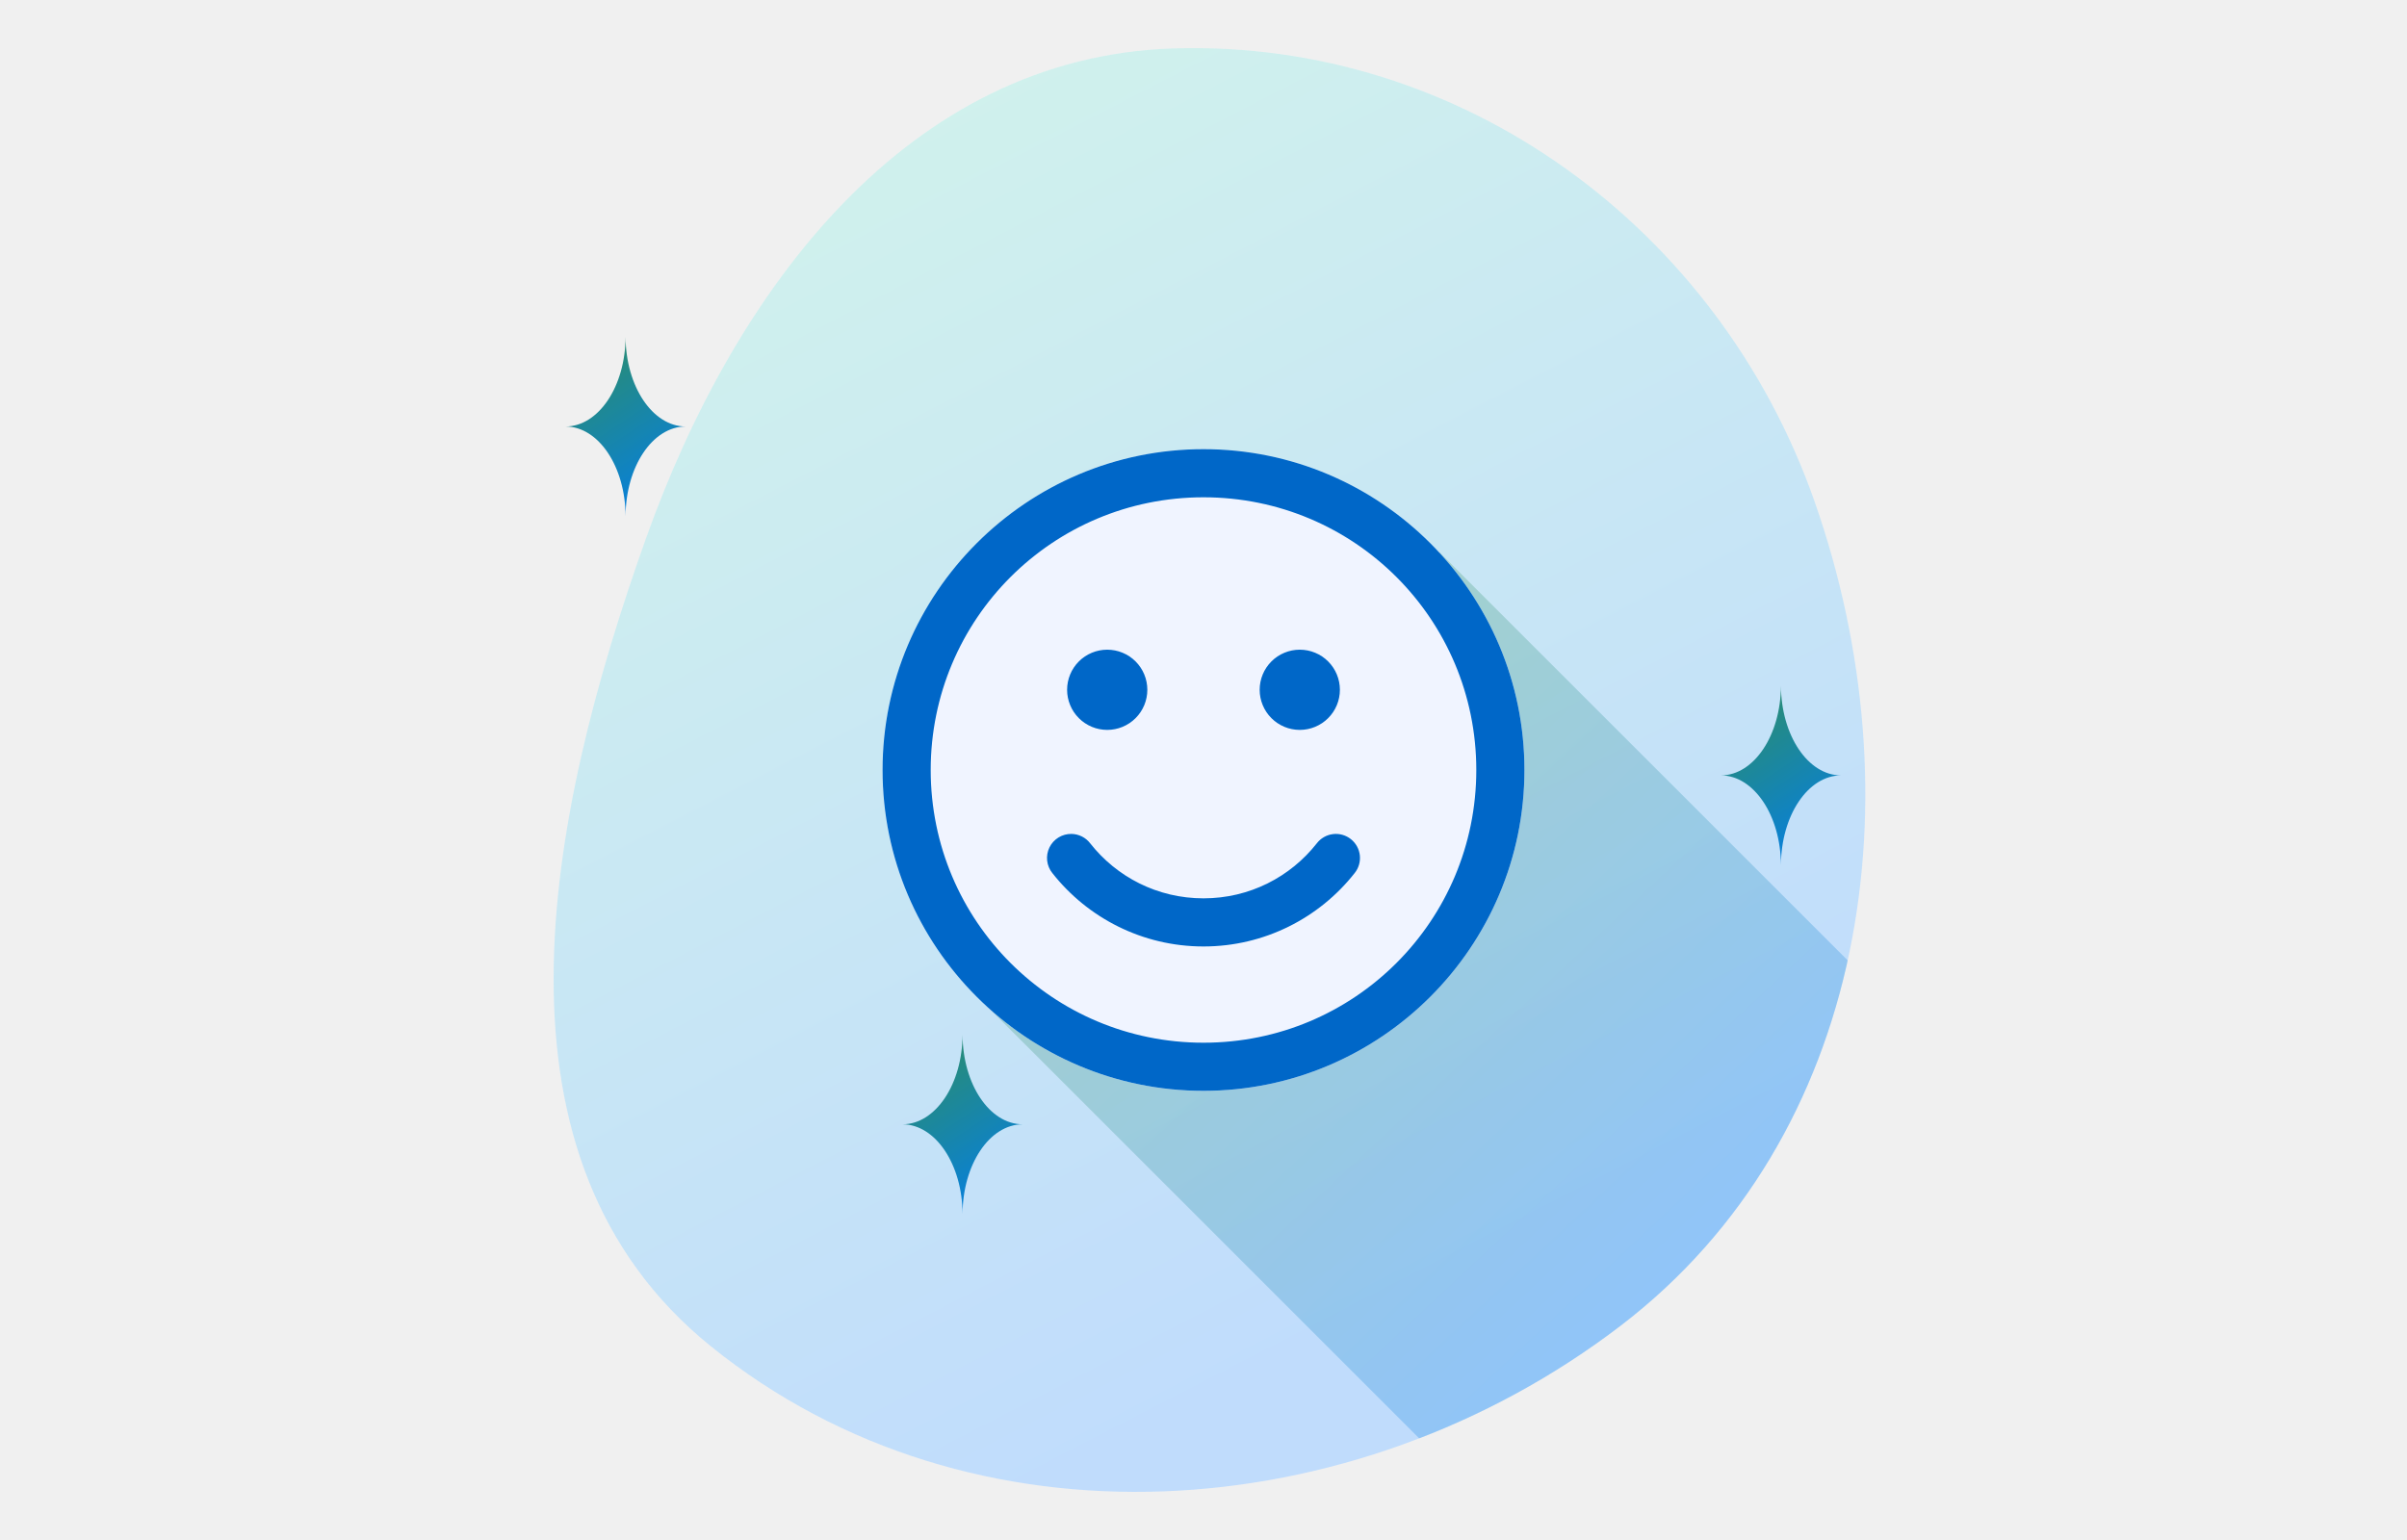
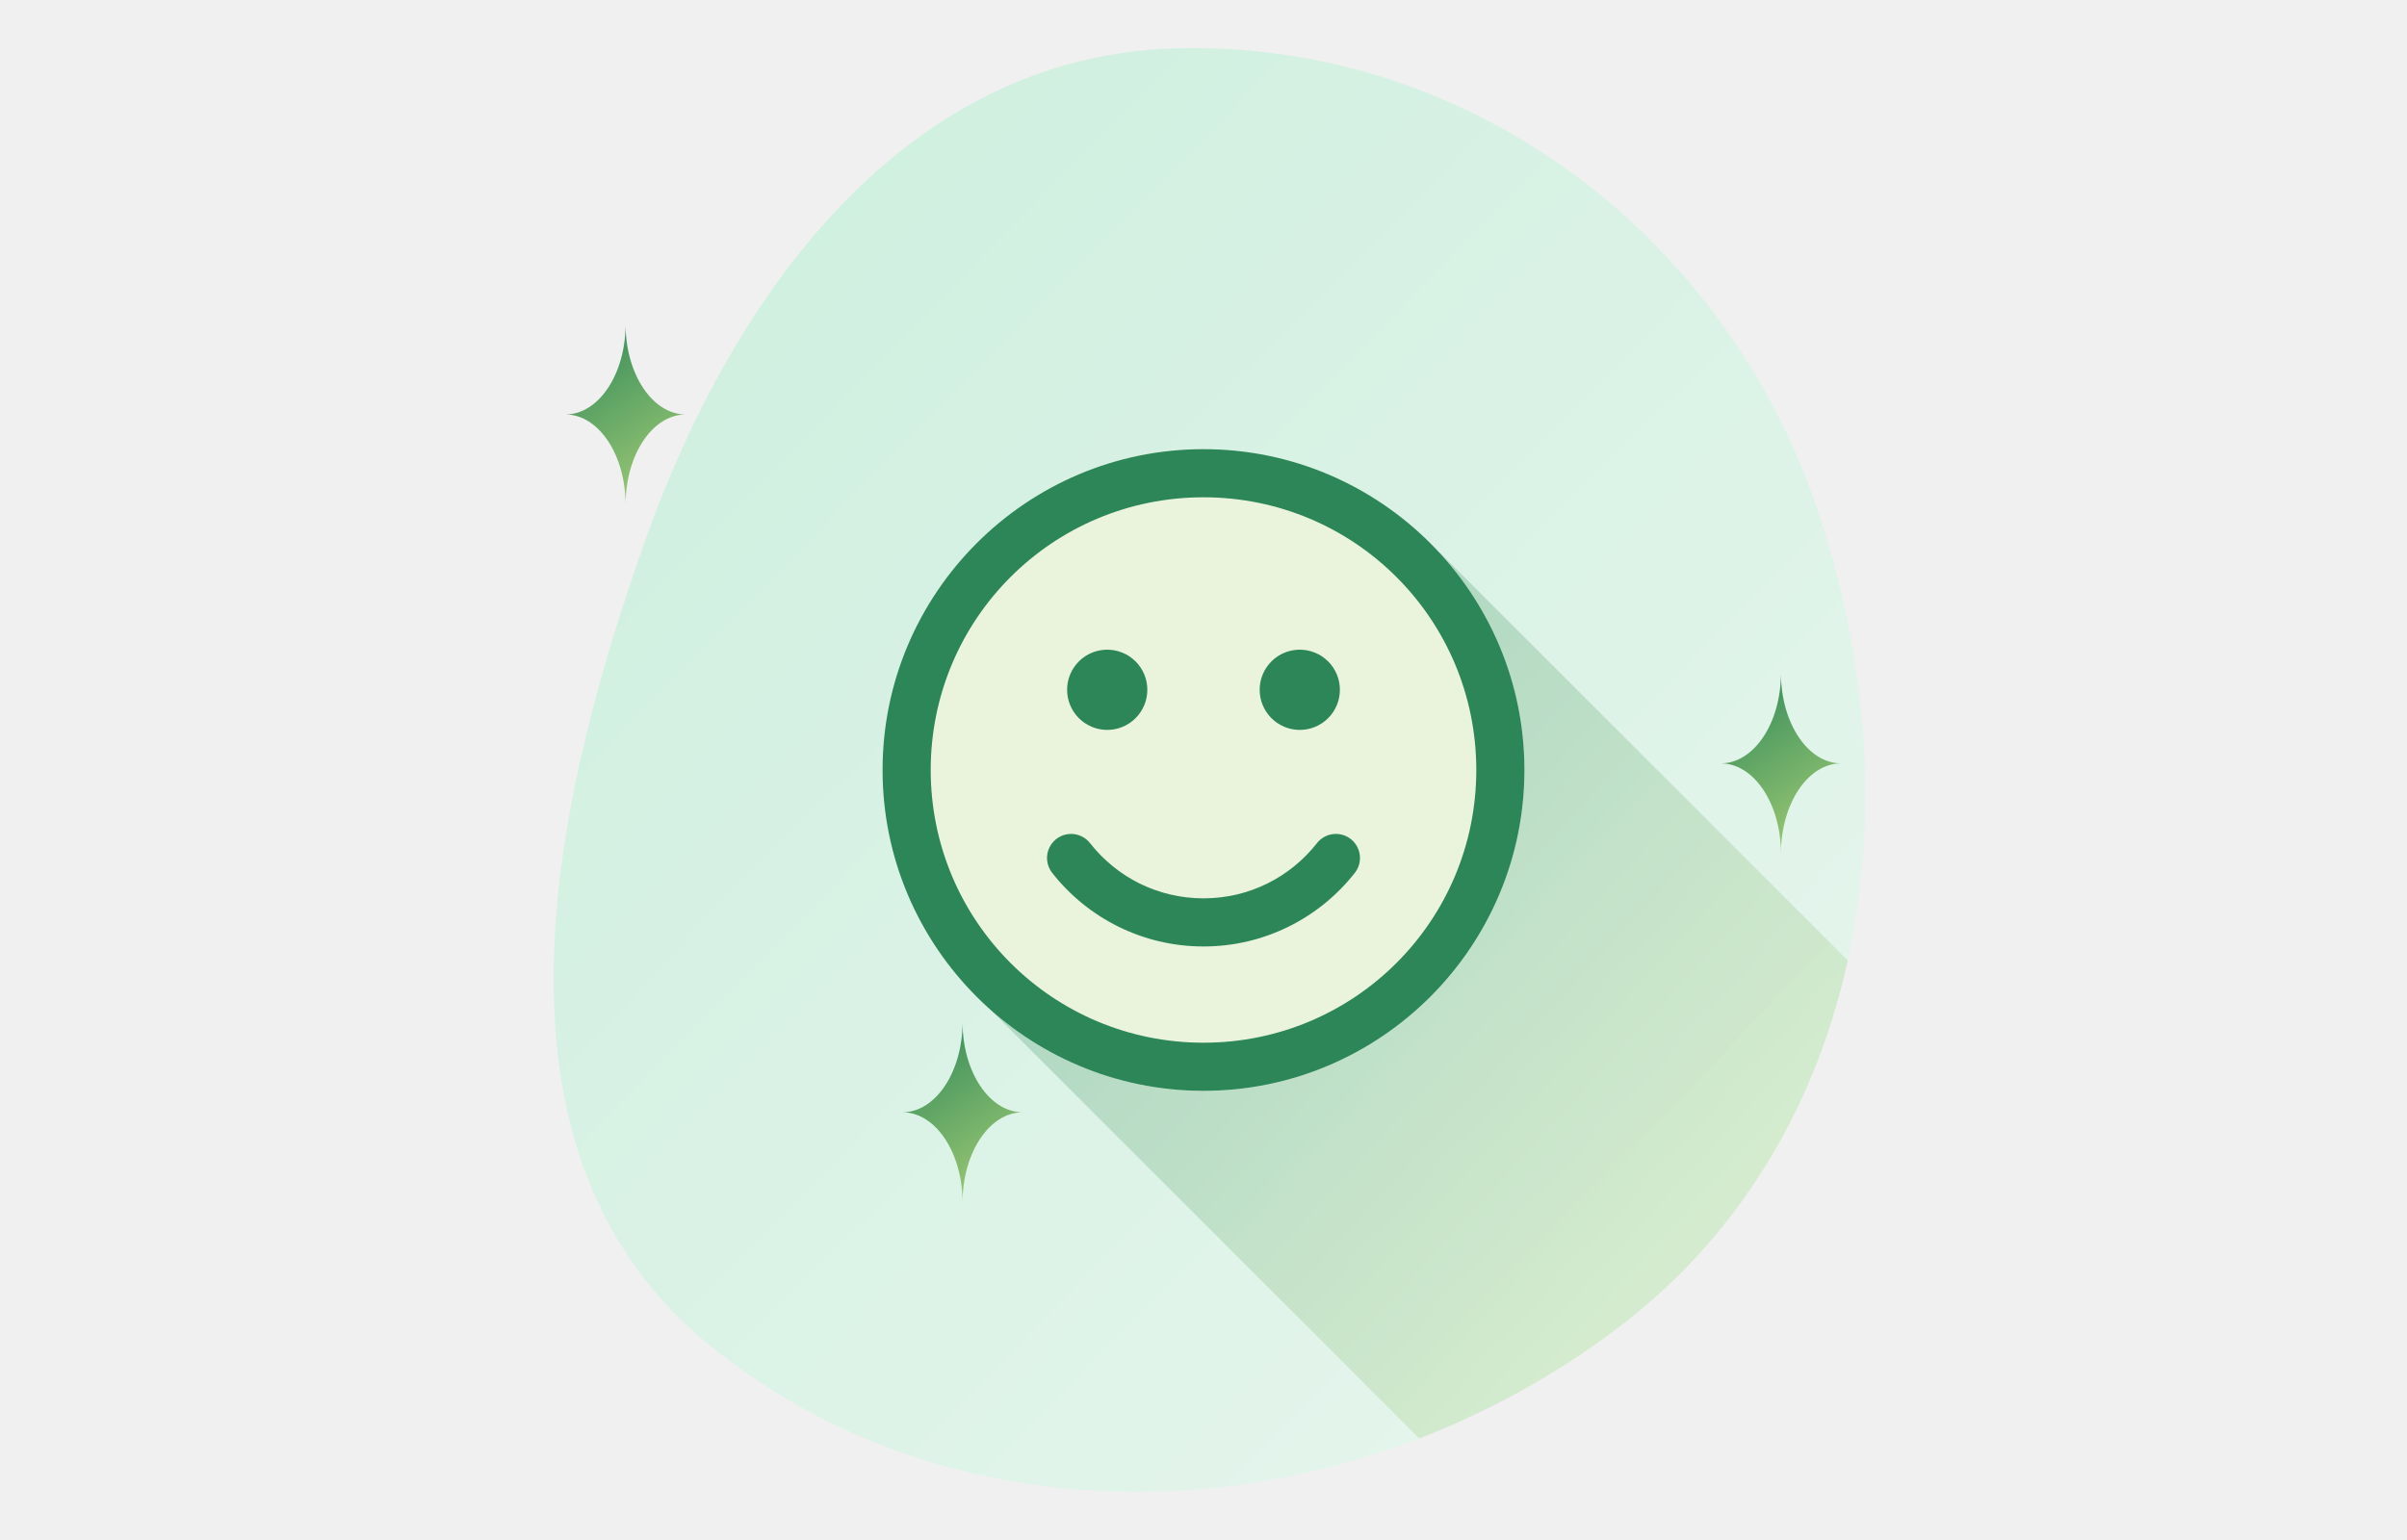
<svg xmlns="http://www.w3.org/2000/svg" width="200" height="128" viewBox="0 0 200 128" fill="none">
-   <g clip-path="url(#clip0_713_276)">
-     <path fill-rule="evenodd" clip-rule="evenodd" d="M97.492 4.026C121.525 3.266 142.827 18.992 150.776 41.685C159.348 66.156 155.264 94.416 134.675 110.177C112.543 127.12 80.746 129.407 59.06 111.895C39.751 96.3 45.34 68.141 53.67 44.76C61.07 23.99 75.454 4.724 97.492 4.026Z" fill="#F0F4FF" />
-     <path fill-rule="evenodd" clip-rule="evenodd" d="M97.492 4.026C121.525 3.266 142.827 18.992 150.776 41.685C159.348 66.156 155.264 94.416 134.675 110.177C112.543 127.12 80.746 129.407 59.06 111.895C39.751 96.3 45.34 68.141 53.67 44.76C61.07 23.99 75.454 4.724 97.492 4.026Z" fill="url(#paint0_linear_713_276)" fill-opacity="0.2" />
-     <path d="M56.999 35.449C56.992 35.449 56.986 35.449 56.98 35.449C54.23 35.449 51.998 32.119 51.98 28C51.962 32.109 49.741 35.434 47 35.449C47 35.449 47 35.449 47 35.449C49.741 35.464 51.962 38.789 51.98 42.898C51.998 38.779 54.23 35.449 56.98 35.449C56.986 35.449 56.992 35.449 56.999 35.449C56.999 35.449 56.999 35.449 56.999 35.449Z" fill="url(#paint1_linear_713_276)" />
-     <path d="M152.999 64.449C152.992 64.449 152.986 64.449 152.98 64.449C150.23 64.449 147.998 61.119 147.98 57C147.962 61.109 145.741 64.434 143 64.449C143 64.449 143 64.449 143 64.449C145.741 64.464 147.962 67.789 147.98 71.898C147.998 67.779 150.23 64.449 152.98 64.449C152.986 64.449 152.992 64.449 152.999 64.449C152.999 64.449 152.999 64.449 152.999 64.449Z" fill="url(#paint2_linear_713_276)" />
-     <path d="M84.999 93.449C84.992 93.449 84.986 93.449 84.98 93.449C82.23 93.449 79.998 90.119 79.98 86C79.962 90.109 77.741 93.434 75 93.449C75 93.449 75 93.449 75 93.449C77.741 93.464 79.962 96.789 79.98 100.898C79.998 96.779 82.23 93.449 84.98 93.449C84.986 93.449 84.992 93.449 84.999 93.449C84.999 93.449 84.999 93.449 84.999 93.449Z" fill="url(#paint3_linear_713_276)" />
-     <mask id="mask0_713_276" style="mask-type:alpha" maskUnits="userSpaceOnUse" x="46" y="4" width="109" height="120">
-       <path fill-rule="evenodd" clip-rule="evenodd" d="M97.492 4.026C121.525 3.266 142.827 18.992 150.776 41.685C159.348 66.156 155.264 94.416 134.675 110.177C112.543 127.12 80.746 129.407 59.06 111.895C39.751 96.3 45.34 68.141 53.67 44.76C61.07 23.99 75.454 4.724 97.492 4.026Z" fill="#F0F4FF" />
-       <path fill-rule="evenodd" clip-rule="evenodd" d="M97.492 4.026C121.525 3.266 142.827 18.992 150.776 41.685C159.348 66.156 155.264 94.416 134.675 110.177C112.543 127.12 80.746 129.407 59.06 111.895C39.751 96.3 45.34 68.141 53.67 44.76C61.07 23.99 75.454 4.724 97.492 4.026Z" fill="url(#paint4_linear_713_276)" fill-opacity="0.2" />
+   <g clip-path="url(#clip0_1311_273)">
+     <path fill-rule="evenodd" clip-rule="evenodd" d="M97.492 4.026C121.525 3.266 142.827 18.992 150.776 41.685C159.348 66.156 155.264 94.416 134.675 110.177C112.543 127.12 80.746 129.407 59.06 111.895C39.751 96.3 45.34 68.141 53.67 44.76C61.07 23.99 75.454 4.724 97.492 4.026Z" fill="#E2F6EC" />
+     <path fill-rule="evenodd" clip-rule="evenodd" d="M97.492 4.026C121.525 3.266 142.827 18.992 150.776 41.685C159.348 66.156 155.264 94.416 134.675 110.177C112.543 127.12 80.746 129.407 59.06 111.895C39.751 96.3 45.34 68.141 53.67 44.76C61.07 23.99 75.454 4.724 97.492 4.026Z" fill="url(#paint0_linear_1311_273)" fill-opacity="0.2" />
+     <path d="M56.999 34.449C56.992 34.449 56.986 34.449 56.98 34.449C54.23 34.449 51.998 31.119 51.98 27C51.962 31.109 49.741 34.434 47 34.449C47 34.449 47 34.449 47 34.449C49.741 34.464 51.962 37.789 51.98 41.898C51.998 37.779 54.23 34.449 56.98 34.449C56.986 34.449 56.992 34.449 56.999 34.449C56.999 34.449 56.999 34.449 56.999 34.449Z" fill="url(#paint1_linear_1311_273)" />
+     <path d="M152.999 63.449C152.992 63.449 152.986 63.449 152.98 63.449C150.23 63.449 147.998 60.119 147.98 56C147.962 60.109 145.741 63.434 143 63.449C143 63.449 143 63.449 143 63.449C145.741 63.464 147.962 66.789 147.98 70.898C147.998 66.779 150.23 63.449 152.98 63.449C152.986 63.449 152.992 63.449 152.999 63.449C152.999 63.449 152.999 63.449 152.999 63.449Z" fill="url(#paint2_linear_1311_273)" />
+     <path d="M84.999 92.449C84.992 92.449 84.986 92.449 84.98 92.449C82.23 92.449 79.998 89.119 79.98 85C79.962 89.109 77.741 92.434 75 92.449C75 92.449 75 92.449 75 92.449C77.741 92.464 79.962 95.789 79.98 99.898C79.998 95.779 82.23 92.449 84.98 92.449C84.986 92.449 84.992 92.449 84.999 92.449C84.999 92.449 84.999 92.449 84.999 92.449Z" fill="url(#paint3_linear_1311_273)" />
+     <mask id="mask0_1311_273" style="mask-type:alpha" maskUnits="userSpaceOnUse" x="0" y="0" width="200" height="128">
+       <path fill-rule="evenodd" clip-rule="evenodd" d="M97.492 4.026C121.525 3.266 142.827 18.992 150.776 41.685C159.348 66.156 155.264 94.416 134.675 110.177C112.543 127.12 80.746 129.407 59.06 111.895C39.751 96.3 45.34 68.141 53.67 44.76C61.07 23.99 75.454 4.724 97.492 4.026Z" fill="#E2F6EC" />
+       <path fill-rule="evenodd" clip-rule="evenodd" d="M97.492 4.026C121.525 3.266 142.827 18.992 150.776 41.685C159.348 66.156 155.264 94.416 134.675 110.177C112.543 127.12 80.746 129.407 59.06 111.895C39.751 96.3 45.34 68.141 53.67 44.76C61.07 23.99 75.454 4.724 97.492 4.026Z" fill="url(#paint4_linear_1311_273)" fill-opacity="0.2" />
    </mask>
-     <g mask="url(#mask0_713_276)">
-       <path opacity="0.25" d="M160.321 86.616L119.614 45.909L82.227 83.856L122.456 124.085L160.321 86.616Z" fill="url(#paint5_linear_713_276)" />
+     <g mask="url(#mask0_1311_273)">
+       <path opacity="0.25" d="M160.321 86.616L119.614 45.909L82.227 83.856L122.456 124.085L160.321 86.616Z" fill="url(#paint5_linear_1311_273)" />
    </g>
-     <path d="M73.333 64C73.333 49.296 85.296 37.333 100 37.333C114.704 37.333 126.667 49.296 126.667 64C126.667 78.704 114.704 90.667 100 90.667C85.296 90.667 73.333 78.704 73.333 64Z" fill="#F0F4FF" />
-     <path d="M100 37.333C85.296 37.333 73.333 49.296 73.333 64C73.333 78.704 85.296 90.667 100 90.667C114.704 90.667 126.667 78.704 126.667 64C126.667 49.296 114.704 37.333 100 37.333ZM100 41.333C112.542 41.333 122.667 51.458 122.667 64C122.667 76.542 112.542 86.667 100 86.667C87.458 86.667 77.333 76.542 77.333 64C77.333 51.458 87.458 41.333 100 41.333ZM92 54C91.116 54 90.268 54.351 89.643 54.976C89.018 55.601 88.667 56.449 88.667 57.333C88.667 58.217 89.018 59.065 89.643 59.69C90.268 60.316 91.116 60.667 92 60.667C92.884 60.667 93.732 60.316 94.357 59.69C94.982 59.065 95.333 58.217 95.333 57.333C95.333 56.449 94.982 55.601 94.357 54.976C93.732 54.351 92.884 54 92 54ZM108 54C107.116 54 106.268 54.351 105.643 54.976C105.018 55.601 104.667 56.449 104.667 57.333C104.667 58.217 105.018 59.065 105.643 59.69C106.268 60.316 107.116 60.667 108 60.667C108.884 60.667 109.732 60.316 110.357 59.69C110.982 59.065 111.333 58.217 111.333 57.333C111.333 56.449 110.982 55.601 110.357 54.976C109.732 54.351 108.884 54 108 54ZM89.031 69.312C88.651 69.306 88.276 69.409 87.952 69.607C87.628 69.806 87.367 70.094 87.2 70.436C87.033 70.778 86.967 71.16 87.01 71.538C87.053 71.916 87.203 72.275 87.443 72.57C90.368 76.288 94.924 78.667 100 78.667C105.076 78.667 109.631 76.288 112.557 72.57C112.724 72.364 112.848 72.127 112.922 71.873C112.996 71.619 113.019 71.352 112.99 71.089C112.96 70.826 112.879 70.571 112.75 70.34C112.621 70.108 112.447 69.904 112.239 69.741C112.031 69.577 111.792 69.456 111.537 69.385C111.282 69.314 111.015 69.295 110.752 69.328C110.489 69.361 110.236 69.446 110.006 69.578C109.776 69.71 109.575 69.886 109.414 70.096C107.22 72.885 103.83 74.667 100 74.667C96.169 74.667 92.78 72.885 90.586 70.096C90.403 69.857 90.168 69.662 89.898 69.526C89.629 69.391 89.333 69.317 89.031 69.312Z" fill="#0067C8" />
+     <path d="M73.333 64C73.333 49.296 85.296 37.333 100 37.333C114.704 37.333 126.667 49.296 126.667 64C126.667 78.704 114.704 90.667 100 90.667C85.296 90.667 73.333 78.704 73.333 64Z" fill="#EAF3DC" />
+     <path d="M100 37.333C85.296 37.333 73.333 49.296 73.333 64C73.333 78.704 85.296 90.667 100 90.667C114.704 90.667 126.667 78.704 126.667 64C126.667 49.296 114.704 37.333 100 37.333ZM100 41.333C112.542 41.333 122.667 51.458 122.667 64C122.667 76.542 112.542 86.667 100 86.667C87.458 86.667 77.333 76.542 77.333 64C77.333 51.458 87.458 41.333 100 41.333ZM92 54C91.116 54 90.268 54.351 89.643 54.976C89.018 55.601 88.667 56.449 88.667 57.333C88.667 58.217 89.018 59.065 89.643 59.69C90.268 60.316 91.116 60.667 92 60.667C92.884 60.667 93.732 60.316 94.357 59.69C94.982 59.065 95.333 58.217 95.333 57.333C95.333 56.449 94.982 55.601 94.357 54.976C93.732 54.351 92.884 54 92 54ZM108 54C107.116 54 106.268 54.351 105.643 54.976C105.018 55.601 104.667 56.449 104.667 57.333C104.667 58.217 105.018 59.065 105.643 59.69C106.268 60.316 107.116 60.667 108 60.667C108.884 60.667 109.732 60.316 110.357 59.69C110.982 59.065 111.333 58.217 111.333 57.333C111.333 56.449 110.982 55.601 110.357 54.976C109.732 54.351 108.884 54 108 54ZM89.031 69.312C88.651 69.306 88.276 69.409 87.952 69.607C87.628 69.806 87.367 70.094 87.2 70.436C87.033 70.778 86.967 71.16 87.01 71.538C87.053 71.916 87.203 72.275 87.443 72.57C90.368 76.288 94.924 78.667 100 78.667C105.076 78.667 109.631 76.288 112.557 72.57C112.724 72.364 112.848 72.127 112.922 71.873C112.996 71.619 113.019 71.352 112.99 71.089C112.96 70.826 112.879 70.571 112.75 70.34C112.621 70.108 112.447 69.904 112.239 69.741C112.031 69.577 111.792 69.456 111.537 69.385C111.282 69.314 111.015 69.295 110.752 69.328C110.489 69.361 110.236 69.446 110.006 69.578C109.776 69.71 109.575 69.886 109.414 70.096C107.22 72.885 103.83 74.667 100 74.667C96.169 74.667 92.78 72.885 90.586 70.096C90.403 69.857 90.168 69.662 89.898 69.526C89.629 69.391 89.333 69.317 89.031 69.312Z" fill="#2C8658" />
  </g>
  <defs>
-     <linearGradient id="paint0_linear_713_276" x1="126.563" y1="104" x2="75.218" y2="4.481" gradientUnits="userSpaceOnUse">
-       <stop stop-color="#007DF2" />
-       <stop offset="1" stop-color="#53EA9F" />
+     <linearGradient id="paint0_linear_1311_273" x1="133" y1="114" x2="49.23" y2="31.784" gradientUnits="userSpaceOnUse">
+       <stop stop-color="#F1F0EC" />
+       <stop offset="1" stop-color="#84D6AC" />
    </linearGradient>
-     <linearGradient id="paint1_linear_713_276" x1="47" y1="28" x2="57" y2="43" gradientUnits="userSpaceOnUse">
-       <stop stop-color="#308F5F" />
-       <stop offset="1" stop-color="#007DF2" />
+     <linearGradient id="paint1_linear_1311_273" x1="47" y1="27" x2="57" y2="42" gradientUnits="userSpaceOnUse">
+       <stop stop-color="#2C8658" />
+       <stop offset="1" stop-color="#ACD278" />
    </linearGradient>
-     <linearGradient id="paint2_linear_713_276" x1="143" y1="57" x2="153" y2="72" gradientUnits="userSpaceOnUse">
-       <stop stop-color="#308F5F" />
-       <stop offset="1" stop-color="#007DF2" />
+     <linearGradient id="paint2_linear_1311_273" x1="143" y1="56" x2="153" y2="71" gradientUnits="userSpaceOnUse">
+       <stop stop-color="#2C8658" />
+       <stop offset="1" stop-color="#ACD278" />
    </linearGradient>
-     <linearGradient id="paint3_linear_713_276" x1="75" y1="86" x2="85" y2="101" gradientUnits="userSpaceOnUse">
-       <stop stop-color="#308F5F" />
-       <stop offset="1" stop-color="#007DF2" />
+     <linearGradient id="paint3_linear_1311_273" x1="75" y1="85" x2="85" y2="100" gradientUnits="userSpaceOnUse">
+       <stop stop-color="#2C8658" />
+       <stop offset="1" stop-color="#ACD278" />
    </linearGradient>
-     <linearGradient id="paint4_linear_713_276" x1="126.563" y1="104" x2="75.218" y2="4.481" gradientUnits="userSpaceOnUse">
-       <stop stop-color="#007DF2" />
-       <stop offset="1" stop-color="#53EA9F" />
+     <linearGradient id="paint4_linear_1311_273" x1="133" y1="114" x2="49.23" y2="31.784" gradientUnits="userSpaceOnUse">
+       <stop stop-color="#F1F0EC" />
+       <stop offset="1" stop-color="#84D6AC" />
    </linearGradient>
-     <linearGradient id="paint5_linear_713_276" x1="93.765" y1="72.435" x2="133.246" y2="114.68" gradientUnits="userSpaceOnUse">
-       <stop stop-color="#308F5F" />
-       <stop offset="1" stop-color="#007DF2" />
+     <linearGradient id="paint5_linear_1311_273" x1="97.5" y1="65.521" x2="143.326" y2="107.483" gradientUnits="userSpaceOnUse">
+       <stop stop-color="#2C8658" />
+       <stop offset="1" stop-color="#ACD278" />
    </linearGradient>
-     <clipPath id="clip0_713_276">
+     <clipPath id="clip0_1311_273">
      <rect width="200" height="128" fill="white" />
    </clipPath>
  </defs>
</svg>
